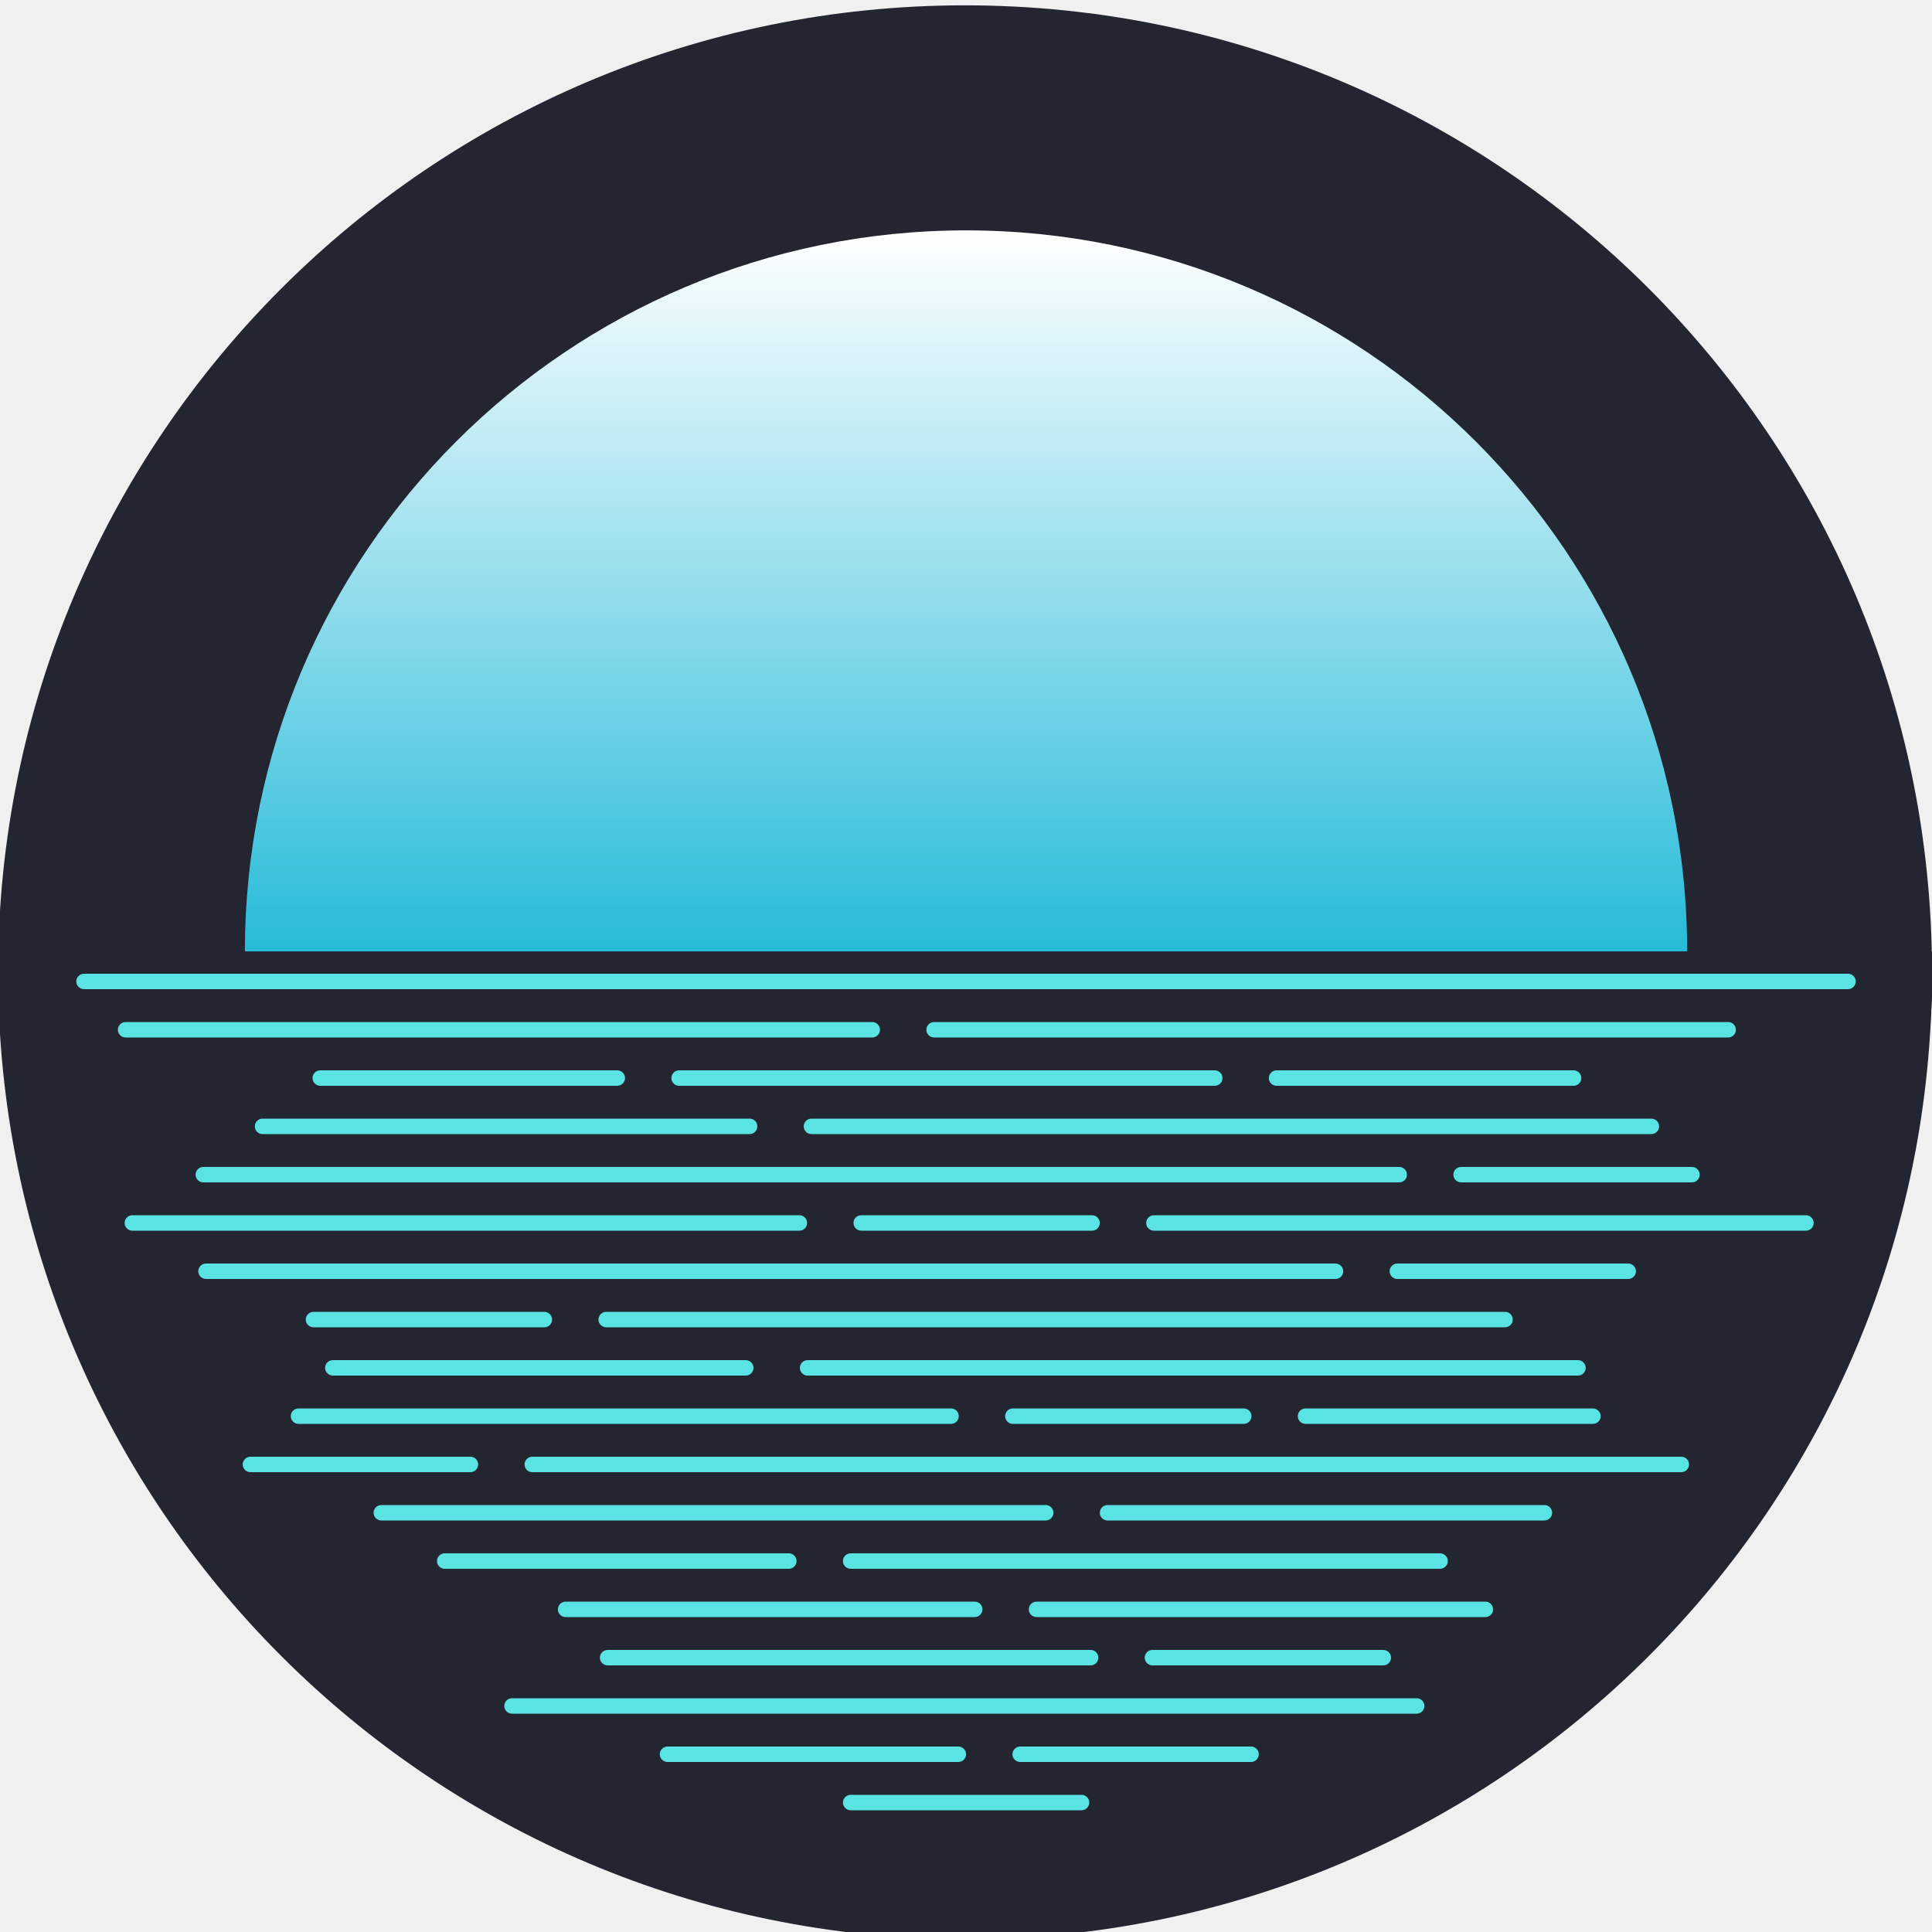
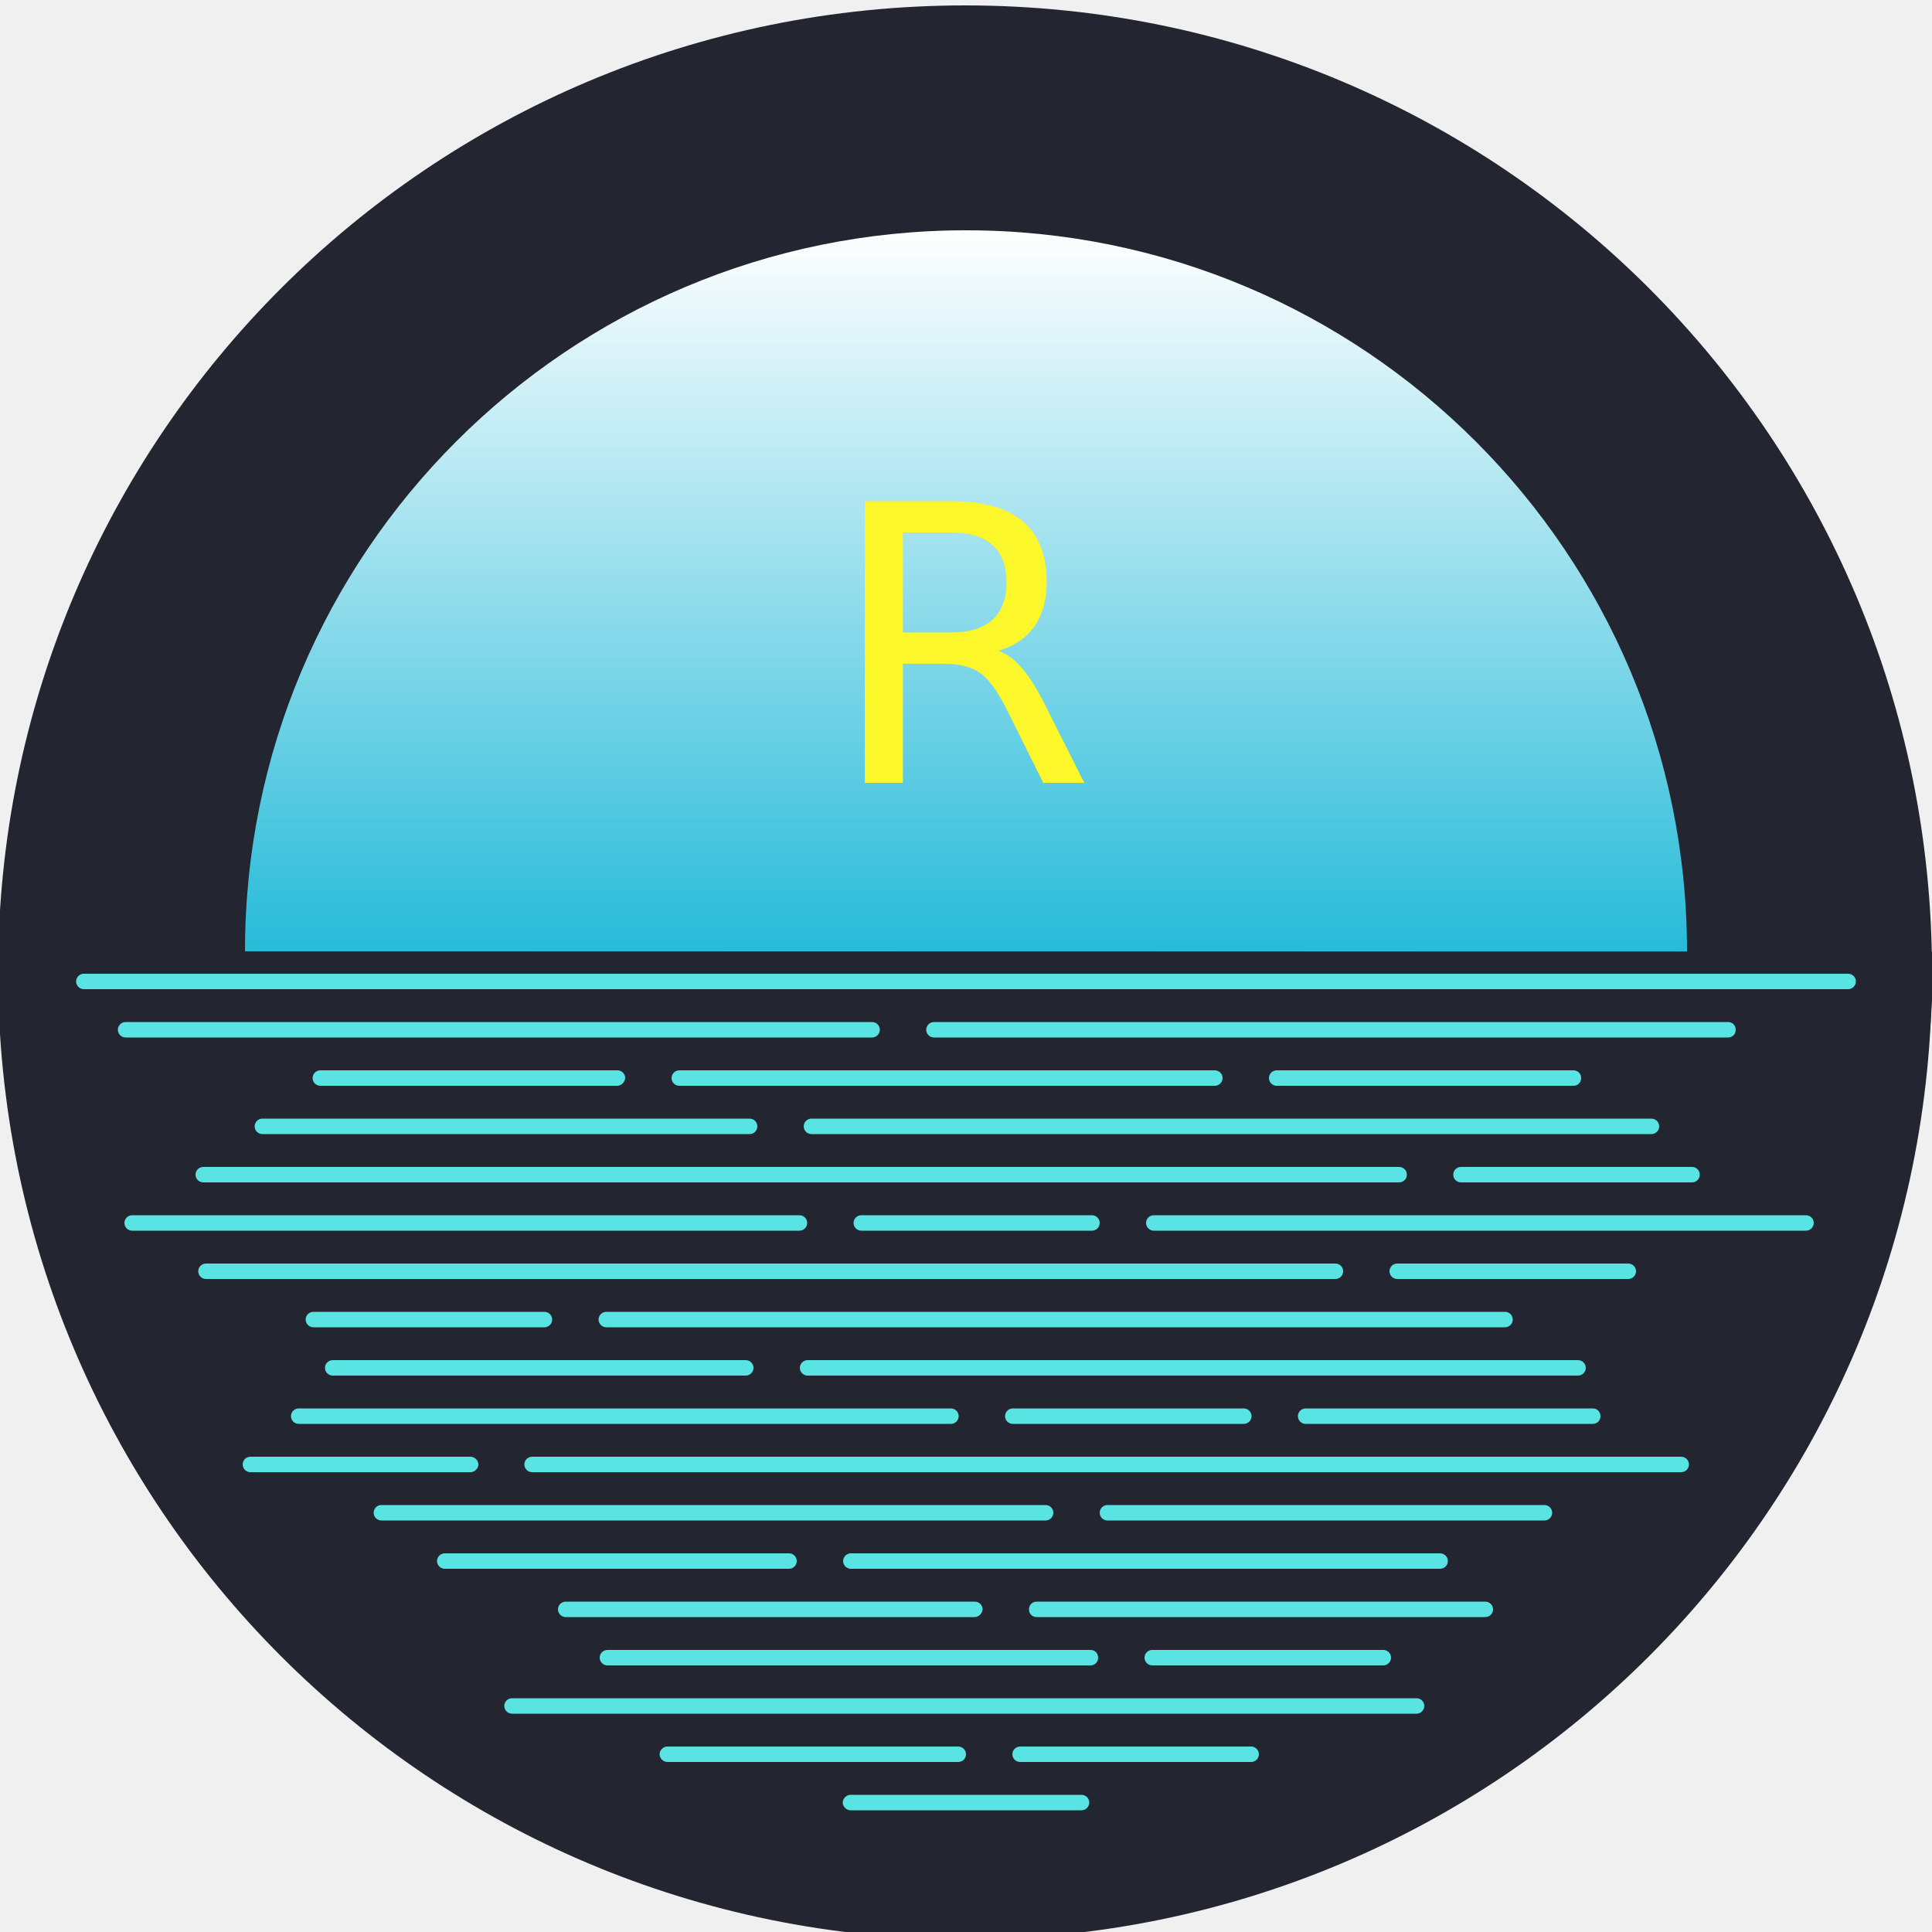
- <svg xmlns="http://www.w3.org/2000/svg" version="1.1" x="0px" y="0px" viewBox="0 0 500 500" style="enable-background:new 0 0 500 500;" xml:space="preserve">
-   <style type="text/css">
- 	.st0{display:none;}
- 	.st1{display:inline;fill:#1C1E26;stroke:#1C1E26;stroke-miterlimit:10;}
- 	.st2{fill:#232530;}
- 	.st3{display:none;fill:#FFFFFF;}
- 	.st4{fill:url(#_x28_back_x29__1_);}
- 	.st5{display:inline;fill:url(#SVGID_1_);}
- 	.st6{display:none;fill:url(#Moon__x28_back_x29__1_);}
- 	.st7{fill:url(#Moon_2_);}
- 	.st8{display:none;fill:url(#Inner_Ring__x28_back_x29__1_);}
- 	.st9{display:none;fill:url(#Inner_Ring_2_);}
- 	.st10{display:none;fill:#1C1E26;stroke:#1C1E26;stroke-miterlimit:10;}
- 	.st11{fill:#59E3E3;}
- </style>
+ <svg xmlns="http://www.w3.org/2000/svg" version="1.2" viewBox="0 0 500 500" width="500" height="500">
+   <defs>
+     <linearGradient id="g1" x2="1" gradientUnits="userSpaceOnUse" gradientTransform="matrix(0,186.625,-373.24,0,250,59.625)">
+       <stop offset="0" stop-color="#ffffff" />
+       <stop offset="1" stop-color="#26bbd9" />
+     </linearGradient>
+   </defs>
+   <style>
+ 		tspan { white-space:pre } 
+ 		.s0 { fill: #232530 } 
+ 		.s1 { fill: url(#g1) } 
+ 		.s2 { fill: #59e3e3 } 
+ 		.t3 { font-size: 100px;fill: #fbf72a;font-family: "Deja Vu Sans" } 
+ 	</style>
  <g id="Layer_1">
- </g>
-   <g id="Square_Back" class="st0">
-     <rect class="st1" width="500.05" height="500.05" />
-   </g>
+ 	</g>
  <g id="Circle_Back">
-     <circle class="st2" cx="249.75" cy="251.63" r="250.25" />
+     <path fill-rule="evenodd" class="s0" d="m249.8 501.9c-138.4 0-250.3-111.9-250.3-250.3 0-138.4 111.9-250.2 250.3-250.2 138.3 0 250.2 111.8 250.2 250.2 0 138.4-111.9 250.3-250.3 250.3z" />
  </g>
  <g id="Moon_Full">
-     <path class="st3" d="M480.26,248.25c0,127.17-103.09,230.26-230.26,230.26S19.74,375.42,19.74,248.25H480.26z" />
-     <path class="st3" d="M480.26,246.25c0-127.17-103.09-230.26-230.26-230.26S19.74,119.08,19.74,246.25H480.26z" />
-     <g id="Outer_Ring" class="st0">
-       <radialGradient id="_x28_back_x29__1_" cx="250" cy="246.25" r="230.263" gradientUnits="userSpaceOnUse">
-         <stop offset="0" style="stop-color:#F075B7" />
-         <stop offset="0.389" style="stop-color:#EE74B6;stop-opacity:0.611" />
-         <stop offset="0.53" style="stop-color:#E772B1;stop-opacity:0.47" />
-         <stop offset="0.63" style="stop-color:#DC6DA9;stop-opacity:0.37" />
-         <stop offset="0.711" style="stop-color:#CB669E;stop-opacity:0.289" />
-         <stop offset="0.78" style="stop-color:#B55E90;stop-opacity:0.22" />
-         <stop offset="0.841" style="stop-color:#99537E;stop-opacity:0.159" />
-         <stop offset="0.896" style="stop-color:#794769;stop-opacity:0.103" />
-         <stop offset="0.948" style="stop-color:#533850;stop-opacity:0.052" />
-         <stop offset="0.993" style="stop-color:#2A2835;stop-opacity:7.121146e-03" />
-         <stop offset="1" style="stop-color:#232530;stop-opacity:0" />
-       </radialGradient>
-       <circle id="_x28_back_x29_" class="st4" cx="250" cy="246.25" r="230.26" />
-       <radialGradient id="SVGID_1_" cx="250" cy="246.25" r="230.263" gradientUnits="userSpaceOnUse">
-         <stop offset="0" style="stop-color:#F075B7" />
-         <stop offset="0.389" style="stop-color:#EE74B6;stop-opacity:0.611" />
-         <stop offset="0.53" style="stop-color:#E772B1;stop-opacity:0.47" />
-         <stop offset="0.63" style="stop-color:#DC6DA9;stop-opacity:0.37" />
-         <stop offset="0.711" style="stop-color:#CB669E;stop-opacity:0.289" />
-         <stop offset="0.78" style="stop-color:#B55E90;stop-opacity:0.22" />
-         <stop offset="0.841" style="stop-color:#99537E;stop-opacity:0.159" />
-         <stop offset="0.896" style="stop-color:#794769;stop-opacity:0.103" />
-         <stop offset="0.948" style="stop-color:#533850;stop-opacity:0.052" />
-         <stop offset="0.993" style="stop-color:#2A2835;stop-opacity:7.121146e-03" />
-         <stop offset="1" style="stop-color:#232530;stop-opacity:0" />
-       </radialGradient>
-       <path class="st5" d="M19.74,246.25C19.74,119.08,122.83,15.99,250,15.99s230.26,103.09,230.26,230.26S377.17,476.51,250,476.51    S19.74,373.42,19.74,246.25" />
-     </g>
-     <linearGradient id="Moon__x28_back_x29__1_" gradientUnits="userSpaceOnUse" x1="250" y1="59.625" x2="250" y2="246.25">
-       <stop offset="0" style="stop-color:#FFFFFF" />
-       <stop offset="1" style="stop-color:#26BBD9" />
-     </linearGradient>
-     <path id="Moon__x28_back_x29_" class="st6" d="M436.63,246.25c0-103.07-83.55-186.63-186.63-186.63S63.38,143.18,63.38,246.25   H436.63z" />
-     <linearGradient id="Moon_2_" gradientUnits="userSpaceOnUse" x1="250" y1="59.625" x2="250" y2="246.25">
-       <stop offset="0" style="stop-color:#FFFFFF" />
-       <stop offset="1" style="stop-color:#26BBD9" />
-     </linearGradient>
-     <path id="Moon_1_" class="st7" d="M436.63,246.25c0-103.07-83.55-186.63-186.63-186.63S63.38,143.18,63.38,246.25H436.63z" />
-     <radialGradient id="Inner_Ring__x28_back_x29__1_" cx="250" cy="246.25" r="186.625" gradientUnits="userSpaceOnUse">
-       <stop offset="0" style="stop-color:#FFFFFF;stop-opacity:0" />
-       <stop offset="0.423" style="stop-color:#FEFDFF;stop-opacity:0.423" />
-       <stop offset="0.575" style="stop-color:#FAF6FD;stop-opacity:0.575" />
-       <stop offset="0.684" style="stop-color:#F4EBFA;stop-opacity:0.684" />
-       <stop offset="0.771" style="stop-color:#EBDAF5;stop-opacity:0.771" />
-       <stop offset="0.847" style="stop-color:#E0C4EF;stop-opacity:0.847" />
-       <stop offset="0.913" style="stop-color:#D2A8E8;stop-opacity:0.913" />
-       <stop offset="0.972" style="stop-color:#C189E0;stop-opacity:0.972" />
-       <stop offset="1" style="stop-color:#B877DB" />
-     </radialGradient>
-     <circle id="Inner_Ring__x28_back_x29_" class="st8" cx="250" cy="246.25" r="186.63" />
-     <radialGradient id="Inner_Ring_2_" cx="250" cy="246.25" r="186.625" gradientUnits="userSpaceOnUse">
-       <stop offset="0" style="stop-color:#FFFFFF;stop-opacity:0" />
-       <stop offset="0.423" style="stop-color:#FEFDFF;stop-opacity:0.423" />
-       <stop offset="0.575" style="stop-color:#FAF6FD;stop-opacity:0.575" />
-       <stop offset="0.684" style="stop-color:#F4EBFA;stop-opacity:0.684" />
-       <stop offset="0.771" style="stop-color:#EBDAF5;stop-opacity:0.771" />
-       <stop offset="0.847" style="stop-color:#E0C4EF;stop-opacity:0.847" />
-       <stop offset="0.913" style="stop-color:#D2A8E8;stop-opacity:0.913" />
-       <stop offset="0.972" style="stop-color:#C189E0;stop-opacity:0.972" />
-       <stop offset="1" style="stop-color:#B877DB" />
-     </radialGradient>
-     <path id="Inner_Ring_1_" class="st9" d="M63.38,246.25c0-103.07,83.55-186.63,186.63-186.63s186.63,83.55,186.63,186.63   S353.07,432.88,250,432.88S63.38,349.32,63.38,246.25" />
+     <path id="Moon_1_" class="s1" d="m436.6 246.3c0-103.1-83.5-186.7-186.6-186.7-103.1 0-186.6 83.6-186.6 186.6z" />
  </g>
  <g id="Water">
-     <path id="Blocker_Round_1_" class="st2" d="M500.27,246.25c0,138.21-112.04,250.25-250.25,250.25S-0.23,384.46-0.23,246.25H500.27z   " />
-     <rect id="Blocker" y="246.25" class="st10" width="500" height="253.8" />
-     <path id="Guide" class="st3" d="M480.26,246.25c0,127.17-103.09,230.26-230.26,230.26S19.74,373.42,19.74,246.25H480.26z" />
+     <path id="Blocker_Round_1_" class="s0" d="m500.3 246.3c0 138.2-112.1 250.2-250.3 250.2-138.2 0-250.2-112-250.2-250.3z" />
    <g id="Streams">
      <g id="Layer_7">
-         <path class="st11" d="M478.26,256H21.74c-1.1,0-2-0.9-2-2l0,0c0-1.1,0.9-2,2-2h456.53c1.1,0,2,0.9,2,2l0,0     C480.26,255.1,479.36,256,478.26,256z" />
-         <path class="st11" d="M225.74,268.5H32.5c-1.1,0-2-0.9-2-2l0,0c0-1.1,0.9-2,2-2h193.24c1.1,0,2,0.9,2,2l0,0     C227.74,267.6,226.84,268.5,225.74,268.5z" />
-         <path class="st11" d="M447.25,268.5H241.74c-1.1,0-2-0.9-2-2l0,0c0-1.1,0.9-2,2-2h205.51c1.1,0,2,0.9,2,2l0,0     C449.25,267.6,448.35,268.5,447.25,268.5z" />
-         <path class="st11" d="M437.88,306h-59.75c-1.1,0-2-0.9-2-2l0,0c0-1.1,0.9-2,2-2h59.75c1.1,0,2,0.9,2,2l0,0     C439.88,305.1,438.98,306,437.88,306z" />
-         <path class="st11" d="M362.13,306H52.62c-1.1,0-2-0.9-2-2l0,0c0-1.1,0.9-2,2-2h309.5c1.1,0,2,0.9,2,2l0,0     C364.13,305.1,363.23,306,362.13,306z" />
-         <path class="st11" d="M467.38,318.5H298.63c-1.1,0-2-0.9-2-2l0,0c0-1.1,0.9-2,2-2h168.75c1.1,0,2,0.9,2,2l0,0     C469.38,317.6,468.48,318.5,467.38,318.5z" />
-         <path class="st11" d="M282.63,318.5h-59.75c-1.1,0-2-0.9-2-2l0,0c0-1.1,0.9-2,2-2h59.75c1.1,0,2,0.9,2,2l0,0     C284.63,317.6,283.73,318.5,282.63,318.5z" />
-         <path class="st11" d="M206.88,318.5H34.25c-1.1,0-2-0.9-2-2l0,0c0-1.1,0.9-2,2-2h172.63c1.1,0,2,0.9,2,2l0,0     C208.88,317.6,207.98,318.5,206.88,318.5z" />
-         <path class="st11" d="M421.38,331h-59.75c-1.1,0-2-0.9-2-2l0,0c0-1.1,0.9-2,2-2h59.75c1.1,0,2,0.9,2,2l0,0     C423.38,330.1,422.48,331,421.38,331z" />
-         <path class="st11" d="M345.63,331H53.31c-1.1,0-2-0.9-2-2l0,0c0-1.1,0.9-2,2-2h292.31c1.1,0,2,0.9,2,2l0,0     C347.63,330.1,346.73,331,345.63,331z" />
-         <path class="st11" d="M389.5,343.5H156.88c-1.1,0-2-0.9-2-2l0,0c0-1.1,0.9-2,2-2H389.5c1.1,0,2,0.9,2,2l0,0     C391.5,342.6,390.6,343.5,389.5,343.5z" />
-         <path class="st11" d="M140.88,343.5H81.13c-1.1,0-2-0.9-2-2l0,0c0-1.1,0.9-2,2-2h59.75c1.1,0,2,0.9,2,2l0,0     C142.88,342.6,141.98,343.5,140.88,343.5z" />
-         <path class="st11" d="M408.38,356H209c-1.1,0-2-0.9-2-2l0,0c0-1.1,0.9-2,2-2h199.38c1.1,0,2,0.9,2,2l0,0     C410.38,355.1,409.48,356,408.38,356z" />
-         <path class="st11" d="M193,356H86.13c-1.1,0-2-0.9-2-2l0,0c0-1.1,0.9-2,2-2H193c1.1,0,2,0.9,2,2l0,0C195,355.1,194.1,356,193,356     z" />
-         <path class="st11" d="M412.25,368.5h-74.38c-1.1,0-2-0.9-2-2l0,0c0-1.1,0.9-2,2-2h74.38c1.1,0,2,0.9,2,2l0,0     C414.25,367.6,413.35,368.5,412.25,368.5z" />
-         <path class="st11" d="M246.13,368.5H77.25c-1.1,0-2-0.9-2-2l0,0c0-1.1,0.9-2,2-2h168.88c1.1,0,2,0.9,2,2l0,0     C248.13,367.6,247.23,368.5,246.13,368.5z" />
-         <path class="st11" d="M321.88,368.5h-59.75c-1.1,0-2-0.9-2-2l0,0c0-1.1,0.9-2,2-2h59.75c1.1,0,2,0.9,2,2l0,0     C323.88,367.6,322.98,368.5,321.88,368.5z" />
-         <path class="st11" d="M435.13,381H137.75c-1.1,0-2-0.9-2-2l0,0c0-1.1,0.9-2,2-2h297.38c1.1,0,2,0.9,2,2l0,0     C437.13,380.1,436.23,381,435.13,381z" />
-         <path class="st11" d="M121.75,381H64.81c-1.1,0-2-0.9-2-2l0,0c0-1.1,0.9-2,2-2h56.94c1.1,0,2,0.9,2,2l0,0     C123.75,380.1,122.85,381,121.75,381z" />
-         <path class="st11" d="M399.69,393.5H286.63c-1.1,0-2-0.9-2-2l0,0c0-1.1,0.9-2,2-2h113.06c1.1,0,2,0.9,2,2l0,0     C401.69,392.6,400.79,393.5,399.69,393.5z" />
-         <path class="st11" d="M270.63,393.5H98.68c-1.1,0-2-0.9-2-2l0,0c0-1.1,0.9-2,2-2h171.94c1.1,0,2,0.9,2,2l0,0     C272.63,392.6,271.73,393.5,270.63,393.5z" />
-         <path class="st11" d="M372.69,406H220.15c-1.1,0-2-0.9-2-2l0,0c0-1.1,0.9-2,2-2h152.54c1.1,0,2,0.9,2,2l0,0     C374.69,405.1,373.79,406,372.69,406z" />
-         <path class="st11" d="M204.15,406h-89.06c-1.1,0-2-0.9-2-2l0,0c0-1.1,0.9-2,2-2h89.06c1.1,0,2,0.9,2,2l0,0     C206.15,405.1,205.25,406,204.15,406z" />
-         <path class="st11" d="M384.41,418.5H268.25c-1.1,0-2-0.9-2-2l0,0c0-1.1,0.9-2,2-2h116.16c1.1,0,2,0.9,2,2l0,0     C386.41,417.6,385.51,418.5,384.41,418.5z" />
-         <path class="st11" d="M252.25,418.5H146.38c-1.1,0-2-0.9-2-2l0,0c0-1.1,0.9-2,2-2h105.88c1.1,0,2,0.9,2,2l0,0     C254.25,417.6,253.35,418.5,252.25,418.5z" />
-         <path class="st11" d="M358,431h-59.75c-1.1,0-2-0.9-2-2l0,0c0-1.1,0.9-2,2-2H358c1.1,0,2,0.9,2,2l0,0     C360,430.1,359.1,431,358,431z" />
-         <path class="st11" d="M282.25,431h-125c-1.1,0-2-0.9-2-2l0,0c0-1.1,0.9-2,2-2h125c1.1,0,2,0.9,2,2l0,0     C284.25,430.1,283.35,431,282.25,431z" />
-         <path class="st11" d="M366.63,443.5H132.5c-1.1,0-2-0.9-2-2v0c0-1.1,0.9-2,2-2h234.13c1.1,0,2,0.9,2,2v0     C368.63,442.6,367.73,443.5,366.63,443.5z" />
-         <path class="st11" d="M323.77,456h-59.75c-1.1,0-2-0.9-2-2v0c0-1.1,0.9-2,2-2h59.75c1.1,0,2,0.9,2,2v0     C325.77,455.1,324.87,456,323.77,456z" />
-         <path class="st11" d="M248.02,456h-75.27c-1.1,0-2-0.9-2-2v0c0-1.1,0.9-2,2-2h75.27c1.1,0,2,0.9,2,2v0     C250.02,455.1,249.12,456,248.02,456z" />
-         <path class="st11" d="M279.9,468.5h-59.75c-1.1,0-2-0.9-2-2l0,0c0-1.1,0.9-2,2-2h59.75c1.1,0,2,0.9,2,2l0,0     C281.9,467.6,281,468.5,279.9,468.5z" />
-         <path class="st11" d="M407.25,281h-76.88c-1.1,0-2-0.9-2-2l0,0c0-1.1,0.9-2,2-2h76.88c1.1,0,2,0.9,2,2l0,0     C409.25,280.1,408.35,281,407.25,281z" />
-         <path class="st11" d="M159.75,281H82.88c-1.1,0-2-0.9-2-2l0,0c0-1.1,0.9-2,2-2h76.88c1.1,0,2,0.9,2,2l0,0     C161.75,280.1,160.85,281,159.75,281z" />
-         <path class="st11" d="M314.38,281H175.75c-1.1,0-2-0.9-2-2l0,0c0-1.1,0.9-2,2-2h138.63c1.1,0,2,0.9,2,2l0,0     C316.38,280.1,315.48,281,314.38,281z" />
-         <path class="st11" d="M427.38,293.5H210c-1.1,0-2-0.9-2-2l0,0c0-1.1,0.9-2,2-2h217.38c1.1,0,2,0.9,2,2l0,0     C429.38,292.6,428.48,293.5,427.38,293.5z" />
-         <path class="st11" d="M194,293.5H67.94c-1.1,0-2-0.9-2-2l0,0c0-1.1,0.9-2,2-2H194c1.1,0,2,0.9,2,2l0,0     C196,292.6,195.1,293.5,194,293.5z" />
+         <path class="s2" d="m478.3 256h-456.6c-1.1 0-2-0.9-2-2 0-1.1 0.9-2 2-2h456.6c1.1 0 2 0.9 2 2 0 1.1-0.9 2-2 2z" />
+         <path class="s2" d="m225.7 268.5h-193.2c-1.1 0-2-0.9-2-2 0-1.1 0.9-2 2-2h193.2c1.1 0 2 0.9 2 2 0 1.1-0.9 2-2 2z" />
+         <path class="s2" d="m447.3 268.5h-205.6c-1.1 0-2-0.9-2-2 0-1.1 0.9-2 2-2h205.5c1.2 0 2 0.9 2 2 0 1.1-0.8 2-2 2z" />
+         <path class="s2" d="m437.9 306h-59.8c-1.1 0-2-0.9-2-2 0-1.1 0.9-2 2-2h59.8c1.1 0 2 0.9 2 2 0 1.1-0.9 2-2 2z" />
+         <path class="s2" d="m362.1 306h-309.5c-1.1 0-2-0.9-2-2 0-1.1 0.9-2 2-2h309.5c1.1 0 2 0.9 2 2 0 1.1-0.9 2-2 2z" />
+         <path class="s2" d="m467.4 318.5h-168.8c-1.1 0-2-0.9-2-2 0-1.1 0.9-2 2-2h168.8c1.1 0 2 0.9 2 2 0 1.1-0.9 2-2 2z" />
+         <path class="s2" d="m282.6 318.5h-59.7c-1.1 0-2-0.9-2-2 0-1.1 0.9-2 2-2h59.7c1.1 0 2 0.9 2 2 0 1.1-0.9 2-2 2z" />
+         <path class="s2" d="m206.9 318.5h-172.7c-1.1 0-2-0.9-2-2 0-1.1 0.9-2 2-2h172.7c1.1 0 2 0.9 2 2 0 1.1-0.9 2-2 2z" />
+         <path class="s2" d="m421.4 331h-59.8c-1.1 0-2-0.9-2-2 0-1.1 0.9-2 2-2h59.8c1.1 0 2 0.9 2 2 0 1.1-0.9 2-2 2z" />
+         <path class="s2" d="m345.6 331h-292.3c-1.1 0-2-0.9-2-2 0-1.1 0.9-2 2-2h292.3c1.1 0 2 0.9 2 2 0 1.1-0.9 2-2 2z" />
+         <path class="s2" d="m389.5 343.5h-232.6c-1.1 0-2-0.9-2-2 0-1.1 0.9-2 2-2h232.6c1.1 0 2 0.9 2 2 0 1.1-0.9 2-2 2z" />
+         <path class="s2" d="m140.9 343.5h-59.8c-1.1 0-2-0.9-2-2 0-1.1 0.9-2 2-2h59.8c1.1 0 2 0.9 2 2 0 1.1-0.9 2-2 2z" />
+         <path class="s2" d="m408.4 356h-199.4c-1.1 0-2-0.9-2-2 0-1.1 0.9-2 2-2h199.4c1.1 0 2 0.9 2 2 0 1.1-0.9 2-2 2z" />
+         <path class="s2" d="m193 356h-106.9c-1.1 0-2-0.9-2-2 0-1.1 0.9-2 2-2h106.9c1.1 0 2 0.9 2 2 0 1.1-0.9 2-2 2z" />
+         <path class="s2" d="m412.3 368.5h-74.4c-1.1 0-2-0.9-2-2 0-1.1 0.9-2 2-2h74.3c1.2 0 2 0.9 2 2 0 1.1-0.8 2-2 2z" />
+         <path class="s2" d="m246.1 368.5h-168.8c-1.1 0-2-0.9-2-2 0-1.1 0.9-2 2-2h168.8c1.1 0 2 0.9 2 2 0 1.1-0.9 2-2 2z" />
+         <path class="s2" d="m321.9 368.5h-59.8c-1.1 0-2-0.9-2-2 0-1.1 0.9-2 2-2h59.8c1.1 0 2 0.9 2 2 0 1.1-0.9 2-2 2z" />
+         <path class="s2" d="m435.1 381h-297.4c-1.1 0-2-0.9-2-2 0-1.1 0.9-2 2-2h297.4c1.1 0 2 0.9 2 2 0 1.1-0.9 2-2 2z" />
+         <path class="s2" d="m121.8 381h-57c-1.1 0-2-0.9-2-2 0-1.1 0.9-2 2-2h57c1 0 2 0.9 2 2 0 1.1-1 2-2 2z" />
+         <path class="s2" d="m399.7 393.5h-113.1c-1.1 0-2-0.9-2-2 0-1.1 0.9-2 2-2h113.1c1.1 0 2 0.9 2 2 0 1.1-0.9 2-2 2z" />
+         <path class="s2" d="m270.6 393.5h-171.9c-1.1 0-2-0.9-2-2 0-1.1 0.9-2 2-2h171.9c1.1 0 2 0.9 2 2 0 1.1-0.9 2-2 2z" />
+         <path class="s2" d="m372.7 406h-152.5c-1.1 0-2-0.9-2-2 0-1.1 0.9-2 2-2h152.5c1.1 0 2 0.9 2 2 0 1.1-0.9 2-2 2z" />
+         <path class="s2" d="m204.2 406h-89.1c-1.1 0-2-0.9-2-2 0-1.1 0.9-2 2-2h89.1c1.1 0 2 0.9 2 2 0 1.1-0.9 2-2 2z" />
+         <path class="s2" d="m384.4 418.5h-116.1c-1.2 0-2-0.9-2-2 0-1.1 0.8-2 2-2h116.1c1.1 0 2 0.9 2 2 0 1.1-0.9 2-2 2z" />
+         <path class="s2" d="m252.3 418.5h-105.9c-1.1 0-2-0.9-2-2 0-1.1 0.9-2 2-2h105.9c1.1 0 2 0.9 2 2-0.1 1.1-1 2-2.1 2z" />
+         <path class="s2" d="m358 431h-59.8c-1.1 0-2-0.9-2-2 0-1.1 0.9-2 2-2h59.8c1.1 0 2 0.9 2 2 0 1.1-0.9 2-2 2z" />
+         <path class="s2" d="m282.3 431h-125.1c-1.1 0-2-0.9-2-2 0-1.1 0.9-2 2-2h125c1.2 0 2 0.9 2 2 0 1.1-0.8 2-2 2z" />
+         <path class="s2" d="m366.6 443.5h-234.1c-1.1 0-2-0.9-2-2 0-1.1 0.9-2 2-2h234.1c1.1 0 2 0.9 2 2 0 1.1-0.9 2-2 2z" />
+         <path class="s2" d="m323.8 456h-59.8c-1.1 0-2-0.9-2-2 0-1.1 0.9-2 2-2h59.8c1.1 0 2 0.9 2 2 0 1.1-0.9 2-2 2z" />
+         <path class="s2" d="m248 456h-75.3c-1 0-2-0.9-2-2 0-1.1 1-2 2-2h75.3c1.1 0 2 0.9 2 2 0 1.1-0.9 2-2 2z" />
+         <path class="s2" d="m279.9 468.5h-59.8c-1 0-2-0.9-2-2 0-1.1 1-2 2-2h59.8c1.1 0 2 0.9 2 2 0 1.1-0.9 2-2 2z" />
+         <path class="s2" d="m407.3 281h-76.9c-1.1 0-2-0.9-2-2 0-1.1 0.9-2 2-2h76.8c1.2 0 2 0.9 2 2 0 1.1-0.8 2-2 2z" />
+         <path class="s2" d="m159.8 281h-76.9c-1.1 0-2-0.9-2-2 0-1.1 0.9-2 2-2h76.9c1.1 0 2 0.9 2 2-0.1 1.1-1 2-2.1 2z" />
+         <path class="s2" d="m314.4 281h-138.6c-1.1 0-2-0.9-2-2 0-1.1 0.9-2 2-2h138.6c1.1 0 2 0.9 2 2 0 1.1-0.9 2-2 2z" />
+         <path class="s2" d="m427.4 293.5h-217.4c-1.1 0-2-0.9-2-2 0-1.1 0.9-2 2-2h217.4c1.1 0 2 0.9 2 2 0 1.1-0.9 2-2 2z" />
+         <path class="s2" d="m194 293.5h-126.1c-1.1 0-2-0.9-2-2 0-1.1 0.9-2 2-2h126.1c1.1 0 2 0.9 2 2 0 1.1-0.9 2-2 2z" />
      </g>
    </g>
+     <text id="R" style="transform: matrix(1,0,0,1,214,123)">
+       <tspan x="0" y="79.6" class="t3">R
+ </tspan>
+     </text>
  </g>
</svg>
